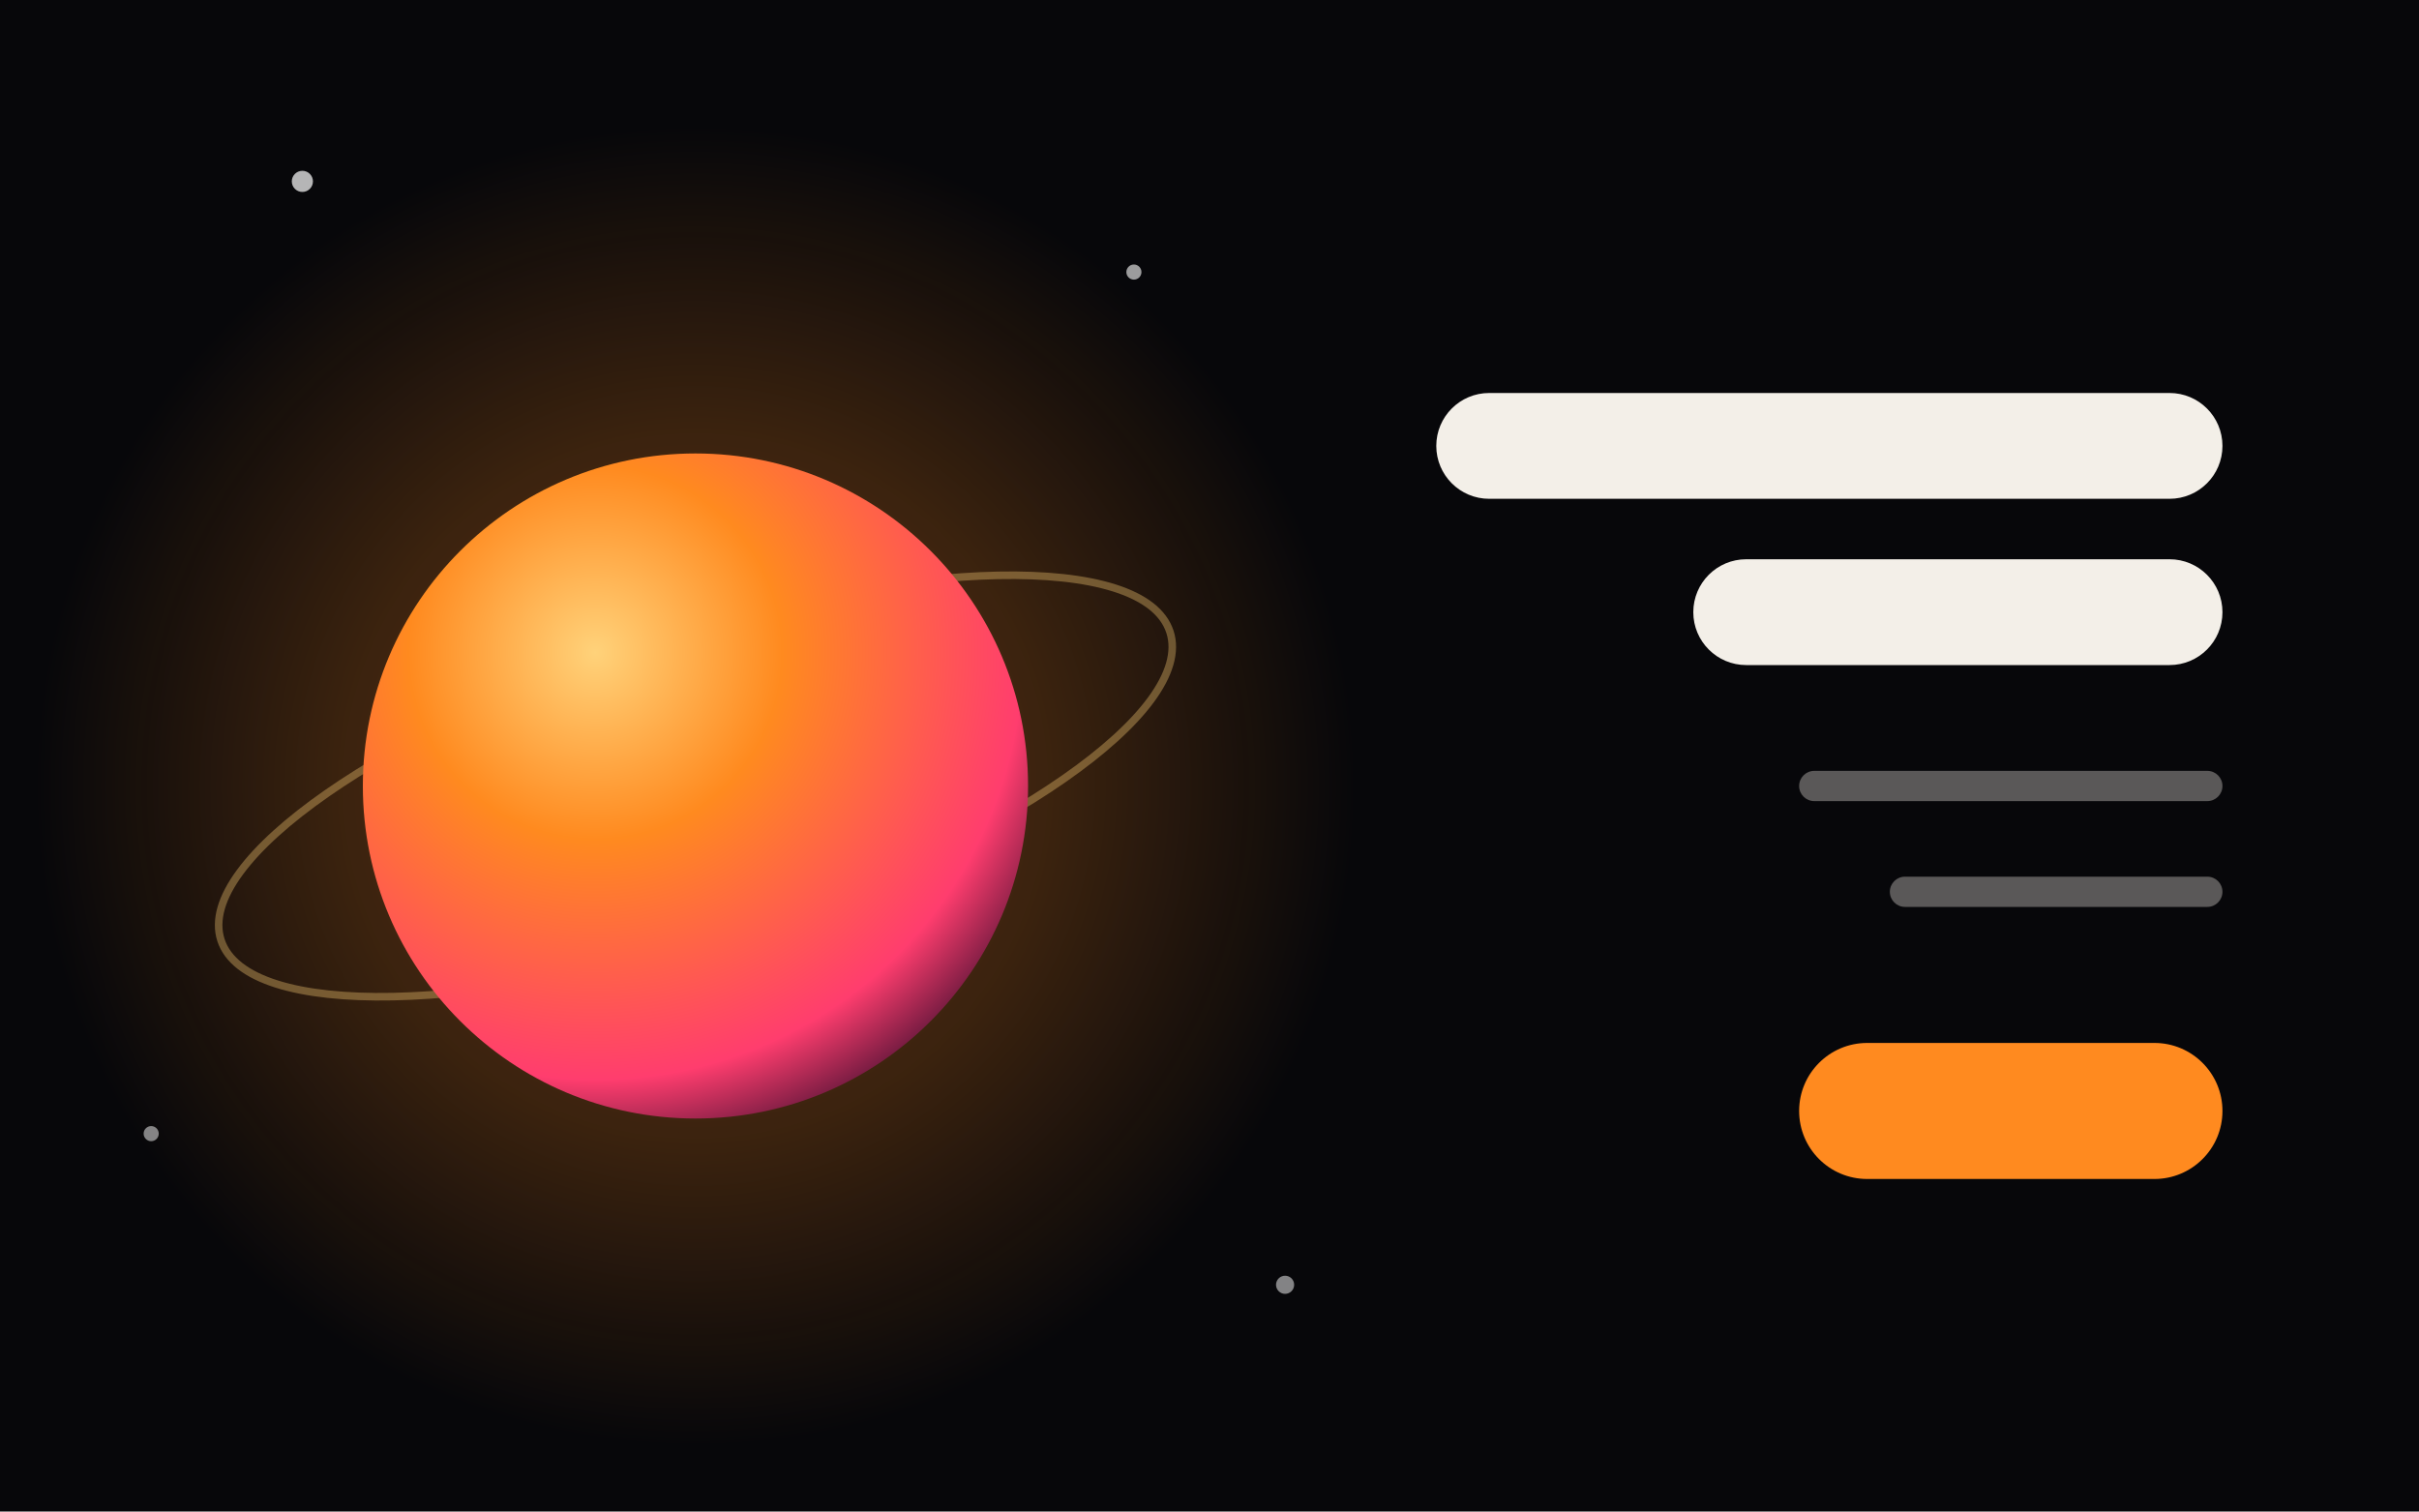
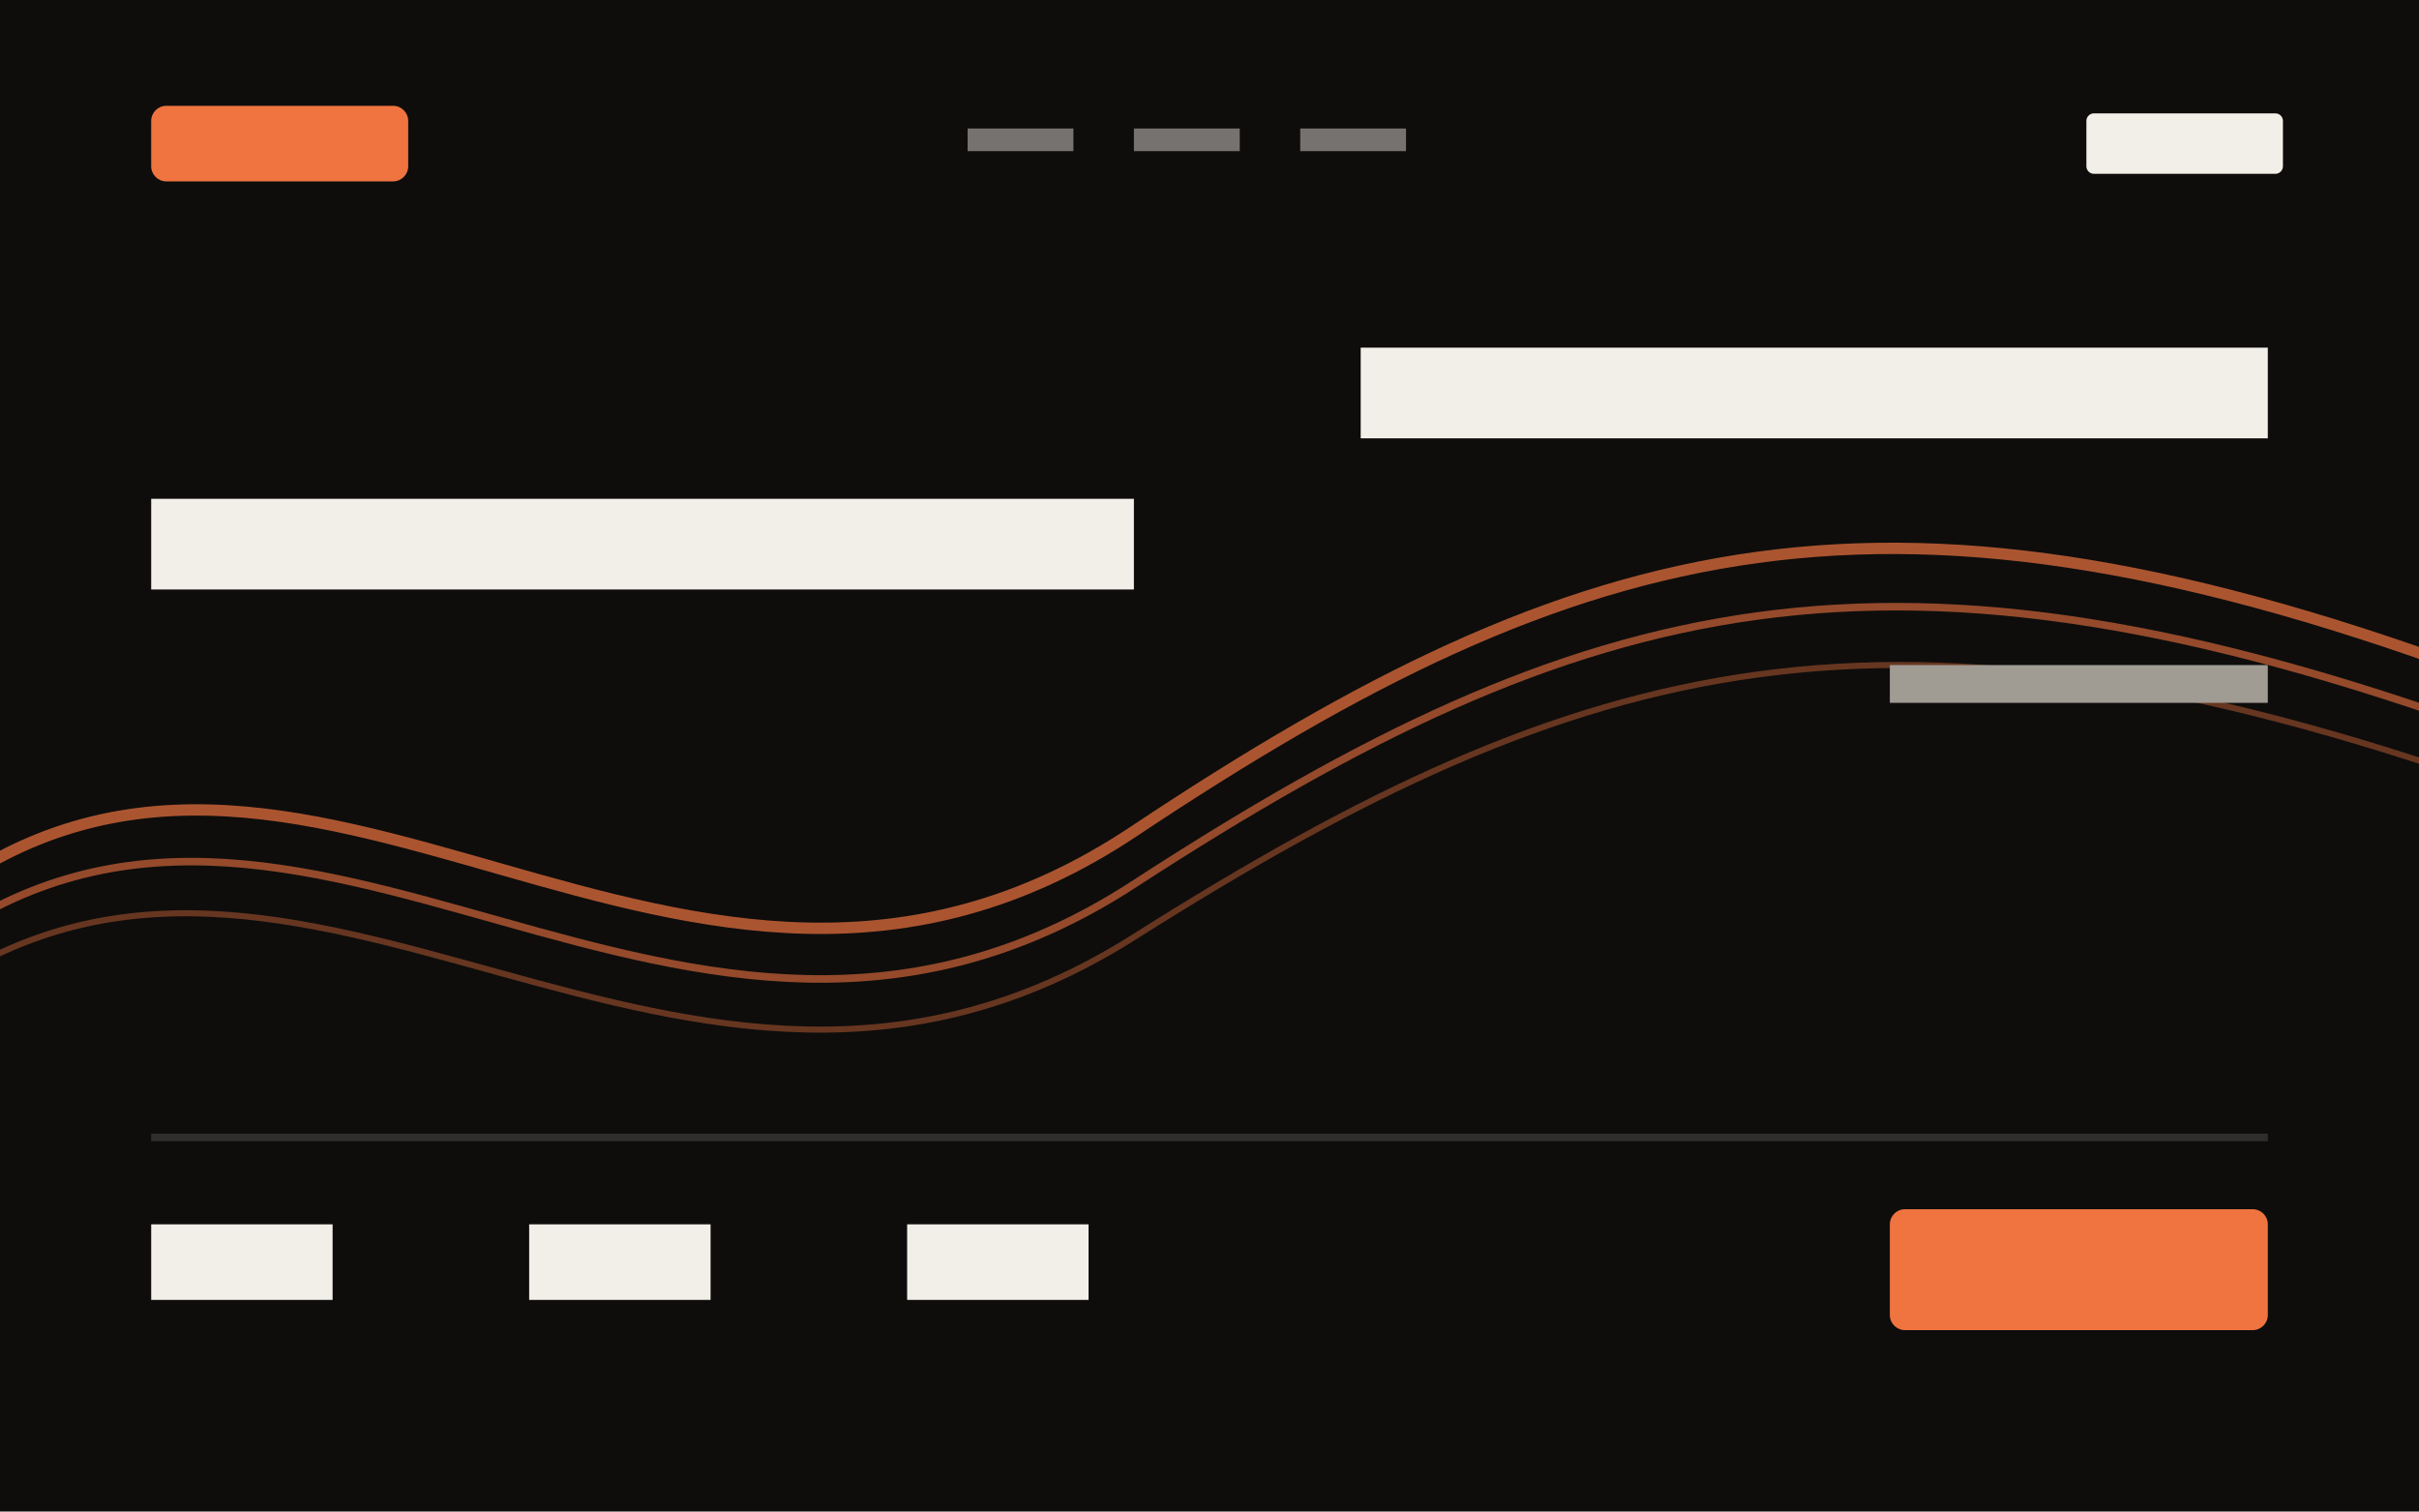
<svg xmlns="http://www.w3.org/2000/svg" viewBox="0 0 320 200" fill="none">
-   <defs>
-     <radialGradient id="o" cx=".35" cy=".3" r=".8">
-       <stop offset="0" stop-color="#ffd27a" />
-       <stop offset=".35" stop-color="#ff8a1f" />
-       <stop offset=".8" stop-color="#ff3d6e" />
-       <stop offset="1" stop-color="#3a0d2e" />
-     </radialGradient>
-     <radialGradient id="g">
-       <stop offset="0" stop-color="#ff8a1f" stop-opacity=".45" />
-       <stop offset="1" stop-color="#ff8a1f" stop-opacity="0" />
-     </radialGradient>
-   </defs>
-   <rect width="320" height="200" fill="#07070a" />
-   <circle cx="92" cy="104" r="88" fill="url(#g)" />
-   <ellipse cx="92" cy="104" rx="66" ry="20" stroke="#ffd27a" stroke-opacity=".35" transform="rotate(-18 92 104)" />
-   <circle cx="92" cy="104" r="44" fill="url(#o)" />
-   <rect x="190" y="52" width="104" height="14" rx="7" fill="#f3efe8" />
-   <rect x="224" y="74" width="70" height="14" rx="7" fill="#f3efe8" />
-   <rect x="238" y="102" width="56" height="4" rx="2" fill="#f3efe8" fill-opacity=".35" />
-   <rect x="250" y="116" width="44" height="4" rx="2" fill="#f3efe8" fill-opacity=".35" />
-   <rect x="238" y="138" width="56" height="18" rx="9" fill="#ff8a1f" />
-   <circle cx="40" cy="24" r="1.4" fill="#fff" opacity=".7" />
-   <circle cx="150" cy="36" r="1" fill="#fff" opacity=".6" />
-   <circle cx="170" cy="170" r="1.2" fill="#fff" opacity=".5" />
-   <circle cx="20" cy="150" r="1" fill="#fff" opacity=".5" />
+   <rect width="320" height="200" fill="#0e0d0c" />
+   <g stroke="#ef7440" stroke-opacity=".7" fill="none">
+     <path d="M-10 120C40 80 90 150 150 110S250 60 330 90" stroke-width="1.5" />
+     <path d="M-10 126C40 88 90 156 150 117S250 68 330 97" stroke-width="1" stroke-opacity=".6" />
+     <path d="M-10 132C40 96 90 162 150 124S250 76 330 104" stroke-width=".8" stroke-opacity=".4" />
+   </g>
+   <rect x="276" y="15" width="26" height="8" rx="1" fill="#f2efe9" />
+   <g fill="#f2efe9" fill-opacity=".45">
+     <rect x="150" y="17" width="14" height="3" />
+     <rect x="128" y="17" width="14" height="3" />
+     <rect x="172" y="17" width="14" height="3" />
+   </g>
+   <rect x="20" y="14" width="34" height="10" rx="2" fill="#ef7440" />
+   <rect x="180" y="46" width="120" height="12" fill="#f2efe9" />
+   <rect x="20" y="66" width="130" height="12" fill="#f2efe9" />
+   <rect x="250" y="88" width="50" height="5" fill="#a09b93" />
+   <rect x="20" y="150" width="280" height="1" fill="#f2efe9" fill-opacity=".15" />
+   <g fill="#f2efe9">
+     <rect x="20" y="162" width="24" height="10" />
+     <rect x="70" y="162" width="24" height="10" />
+     <rect x="120" y="162" width="24" height="10" />
+   </g>
+   <rect x="250" y="160" width="50" height="16" rx="2" fill="#ef7440" />
</svg>
